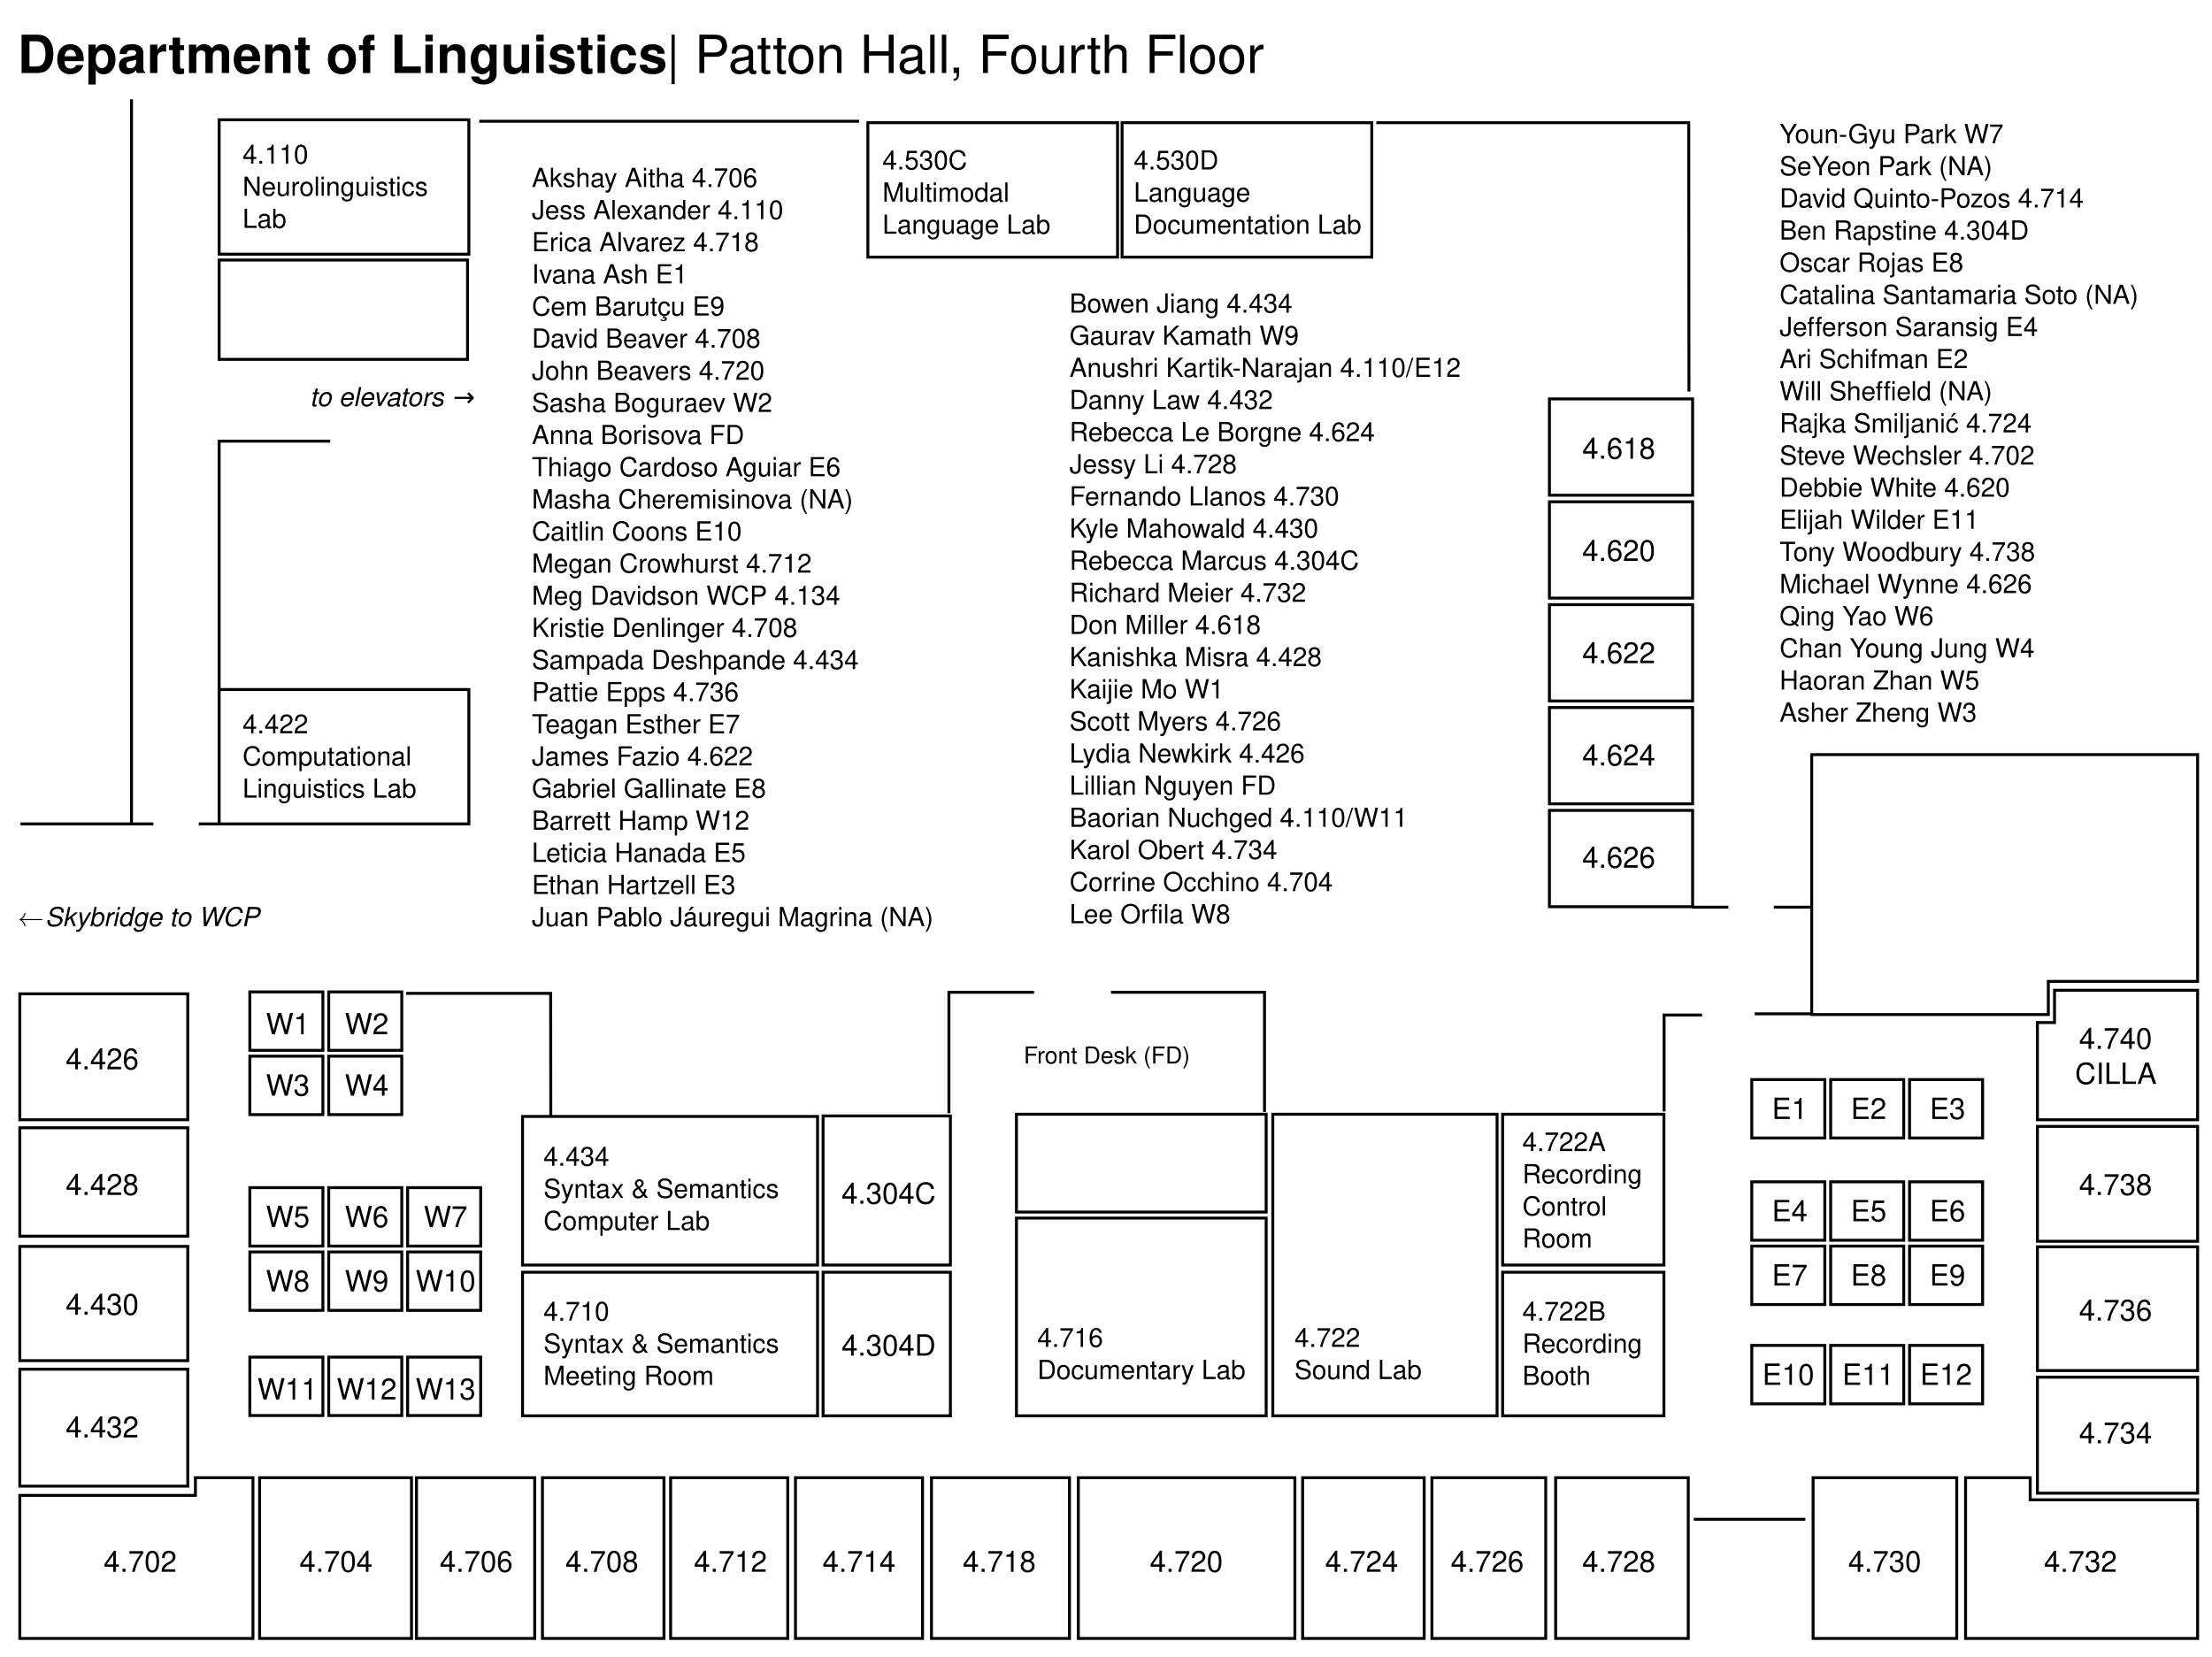
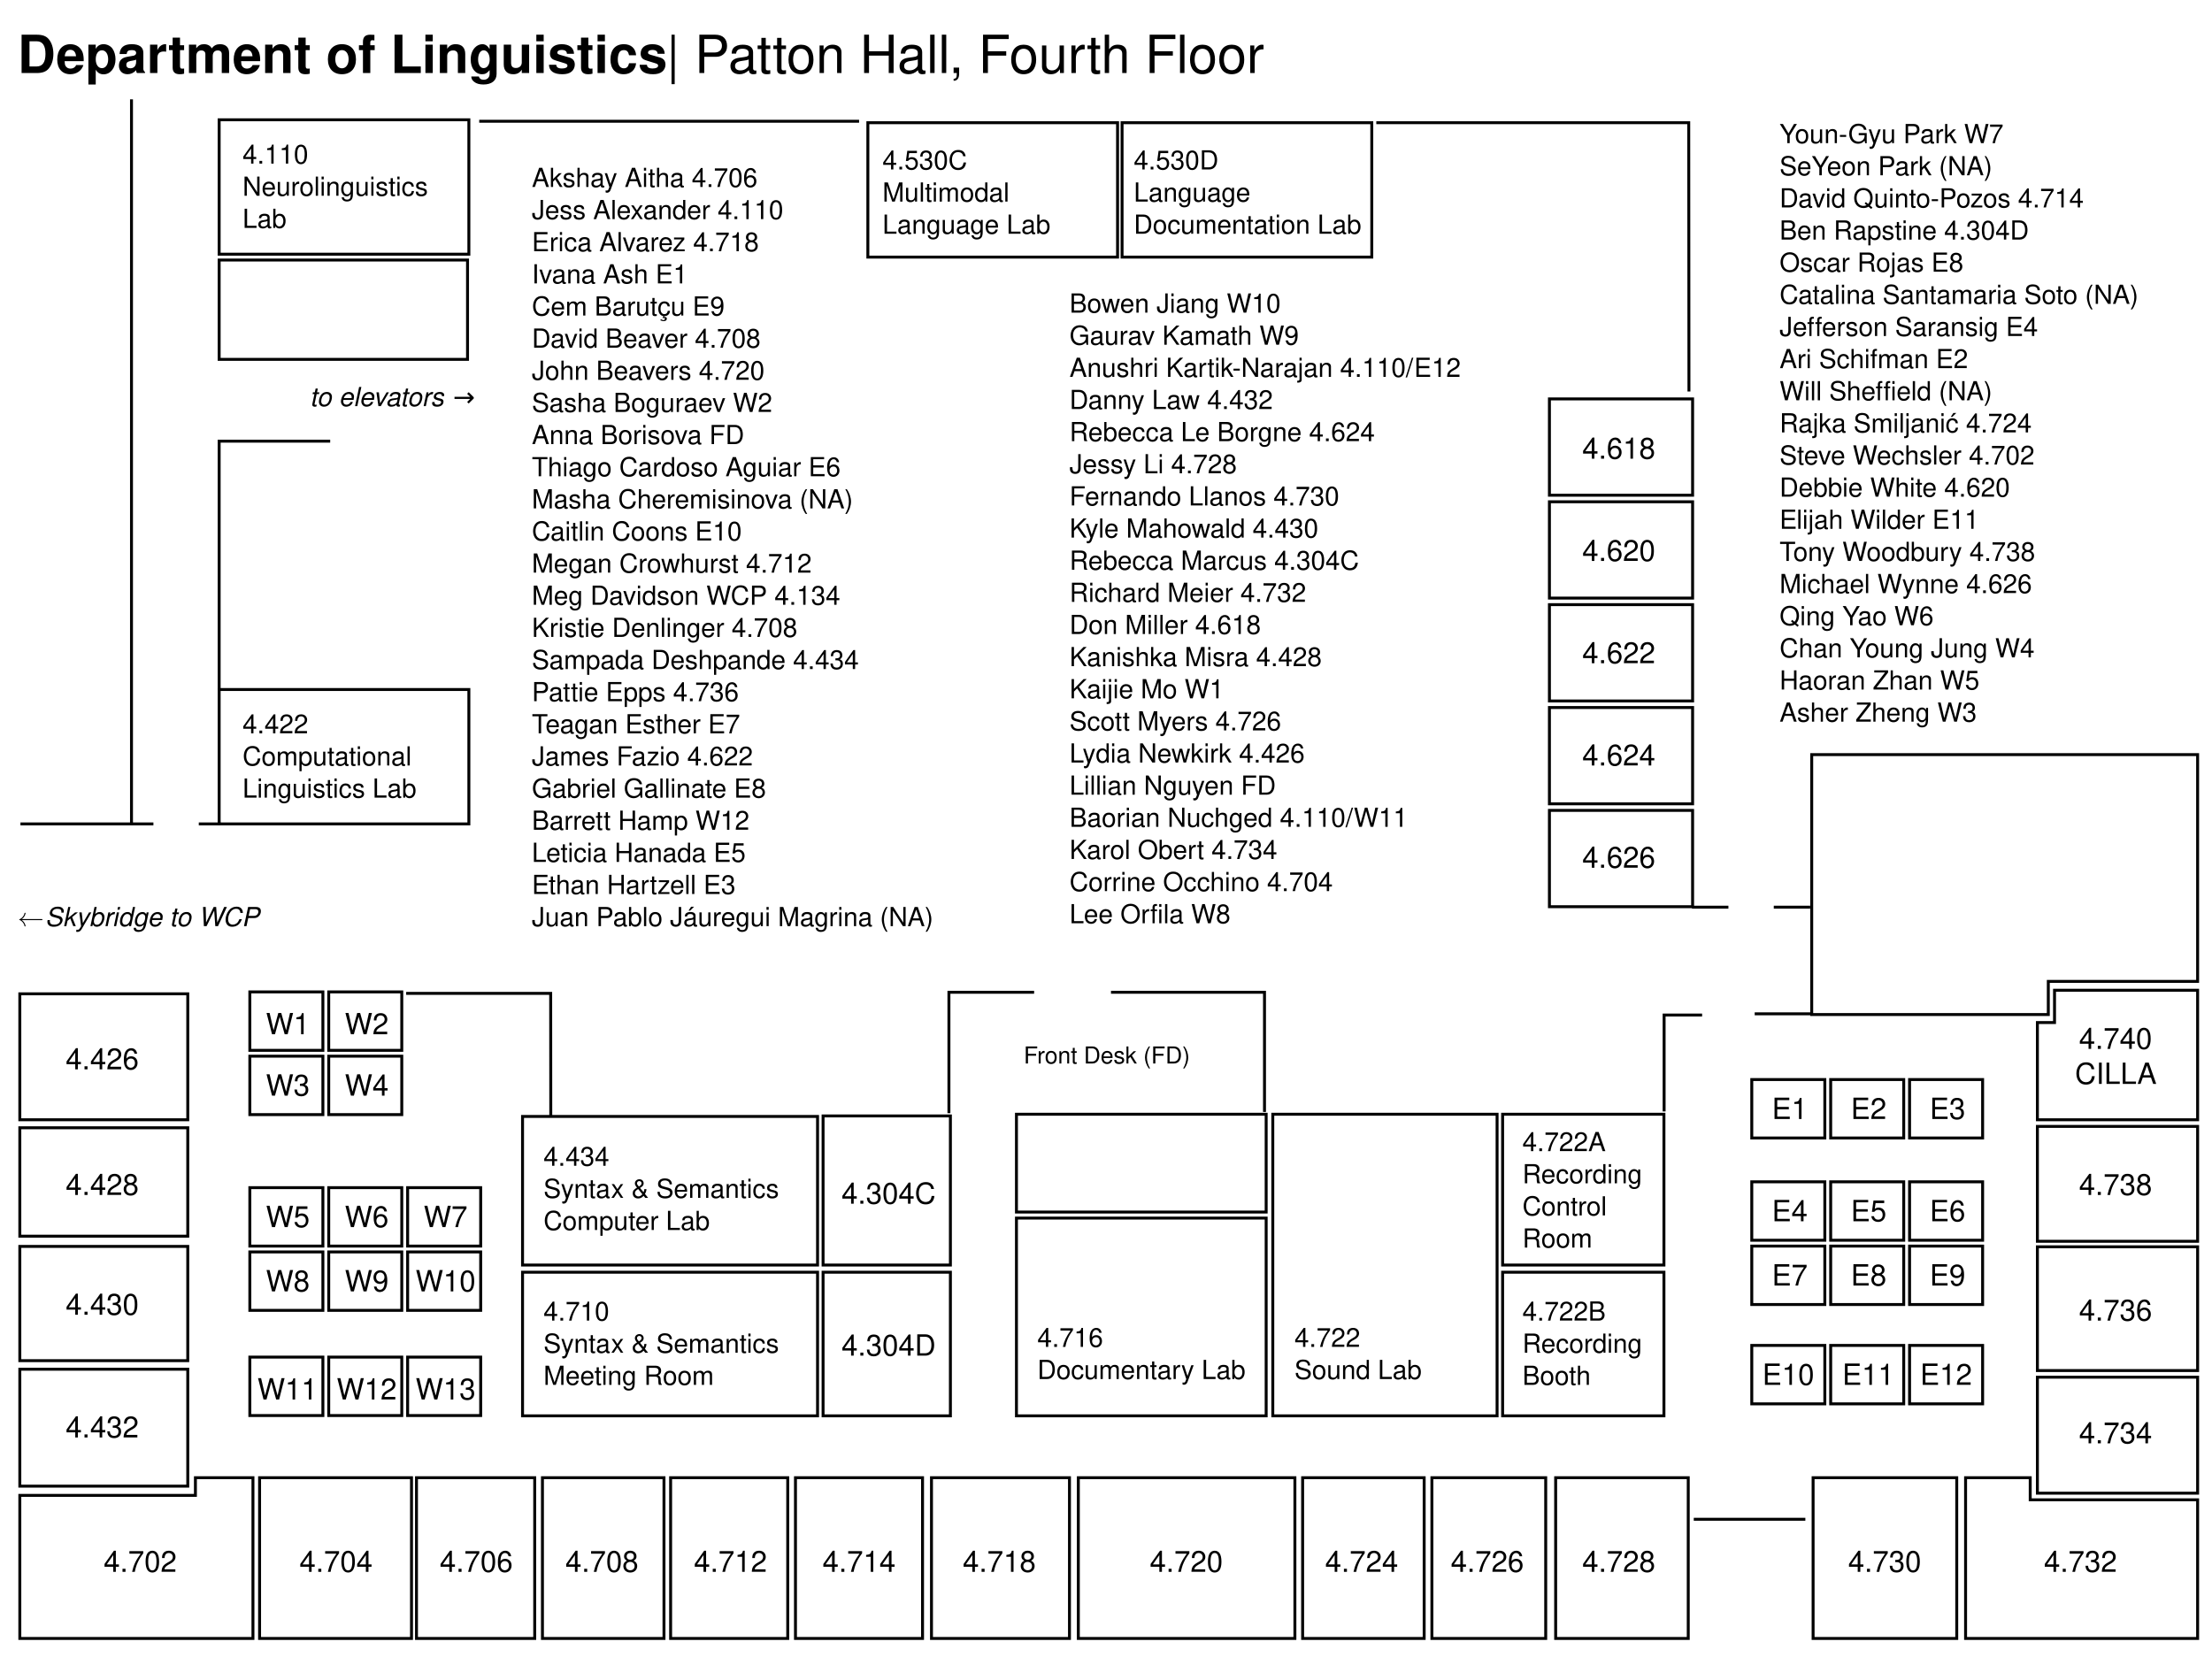
<svg xmlns="http://www.w3.org/2000/svg" width="757px" height="567px" viewBox="0 0 757 567" version="1.1">
  <g id="Artboard" stroke="none" stroke-width="1" fill="none" fill-rule="evenodd">
    <g id="Slices" />
    <g id="Offices-Shapes" transform="translate(6.7822, 40.5352)" stroke="#000000">
      <polygon id="Shape" points="745.295 295.367 694.198 295.367 694.198 306.712 613.23 306.712 613.23 217.748 745.295 217.748" />
      <line x1="157.718" y1="0.965" x2="286.718" y2="0.965" id="Line" stroke-linecap="square" />
      <polygon id="Shape" points="745.295 520.26 665.887 520.26 665.887 465.242 688.005 465.242 688.005 472.807 745.295 472.807" />
      <rect id="Rectangle" x="613.705" y="465.242" width="49.157" height="55.018" />
      <rect id="Rectangle" x="525.601" y="465.242" width="45.376" height="55.018" />
      <rect id="Rectangle" x="483.249" y="465.242" width="38.948" height="55.018" />
      <rect id="Rectangle" x="439.008" y="465.242" width="41.594" height="55.018" />
      <polygon id="Rectangle" points="362.248 465.242 362.248 520.26 436.361 520.26 436.361 465.242" />
      <polygon id="Rectangle" points="265.447 465.242 265.447 520.26 308.933 520.26 308.933 465.242" />
      <polygon id="Rectangle" points="311.995 465.242 311.995 520.26 359.218 520.26 359.218 465.242" />
      <polygon id="Rectangle" points="274.894 394.909 274.894 444.067 318.468 444.067 318.468 394.909" />
      <polygon id="Rectangle" points="274.894 341.416 274.894 392.451 318.468 392.451 318.468 341.416" />
      <rect id="Rectangle" x="222.718" y="465.242" width="40.082" height="55.018" />
      <rect id="Rectangle" x="178.855" y="465.242" width="41.594" height="55.018" />
      <rect id="Rectangle" x="135.748" y="465.242" width="40.461" height="55.018" />
      <polygon id="Rectangle" points="82.054 465.242 82.054 520.26 134.045 520.26 134.045 465.242" />
      <polygon id="Shape" points="79.783 520.26 -2.13162821e-14 520.26 -2.13162821e-14 471.291 60.094 471.291 60.094 465.242 79.783 465.242" />
      <polygon id="Rectangle" points="-2.84217094e-14 299.622 -2.84217094e-14 342.727 57.477 342.727 57.477 299.622" />
      <polygon id="Rectangle" points="-2.84217094e-14 345.47 -2.84217094e-14 382.574 57.477 382.574 57.477 345.47" />
      <polygon id="Rectangle" points="-2.84217094e-14 386.075 -2.84217094e-14 425.18 57.477 425.18 57.477 386.075" />
      <polygon id="Rectangle" points="-2.84217094e-14 428.11 -2.84217094e-14 468.131 57.477 468.131 57.477 428.11" />
      <rect id="Rectangle" x="690.465" y="430.834" width="54.83" height="39.703" />
      <rect id="Rectangle" x="690.465" y="386.213" width="54.83" height="42.354" />
      <rect id="Rectangle" x="690.465" y="345" width="54.83" height="39.322" />
      <polygon id="Shape" points="690.465 342.729 745.295 342.729 745.295 298.397 696.325 298.397 696.325 309.453 690.465 309.453" />
      <polygon id="Rectangle" points="172.045 394.909 172.045 444.067 273.006 444.067 273.006 394.909" />
      <polygon id="Rectangle" points="172.045 341.592 172.045 392.451 273.006 392.451 273.006 341.592" />
      <rect id="Rectangle" x="341.071" y="340.836" width="85.458" height="33.477" />
      <polygon id="Rectangle" points="68.218 195.465 68.218 241.465 153.676 241.465 153.676 195.465" />
      <polygon id="Rectangle" points="523.468 131.209 523.468 164.174 572.468 164.174 572.468 131.209" />
      <polygon id="Rectangle" points="523.468 96 523.468 128.965 572.468 128.965 572.468 96" />
      <path d="M571.218,93.465 C571.199,69.9 571.185,52.226 571.176,40.444 C571.169,31.782 571.158,18.789 571.145,1.465 C533.312,1.465 504.938,1.465 486.022,1.465 C481.177,1.465 473.909,1.465 464.218,1.465" id="Shape" />
      <polygon id="Rectangle" points="523.468 166.419 523.468 199.384 572.468 199.384 572.468 166.419" />
      <rect id="Rectangle" x="523.468" y="201.628" width="49" height="32.965" />
      <polygon id="Rectangle" points="523.468 236.837 523.468 269.802 572.468 269.802 572.468 236.837" />
      <polygon id="Rectangle" points="428.798 340.836 428.798 444.067 505.558 444.067 505.558 340.836" />
      <rect id="Rectangle" x="507.448" y="340.836" width="55.209" height="51.615" />
      <rect id="Rectangle" x="507.448" y="394.909" width="55.209" height="49.158" />
      <polygon id="Rectangle" points="341.071 376.382 341.071 444.067 426.529 444.067 426.529 376.382" />
      <polygon id="Rectangle" points="68.218 0.465 68.218 46.465 153.676 46.465 153.676 0.465" />
      <polygon id="Rectangle" points="290.218 1.465 290.218 47.465 375.676 47.465 375.676 1.465" />
      <polygon id="Rectangle" points="377.218 1.465 377.218 47.465 462.676 47.465 462.676 1.465" />
      <polygon id="Rectangle" points="68.218 48.465 68.218 82.465 153.218 82.465 153.218 48.465" />
    </g>
    <g id="Offices-Labels" transform="translate(22, 47)" fill="#000000" font-family="Helvetica" font-weight="normal">
      <text id="4.422-Computational" font-size="9">
        <tspan x="61" y="204">4.422</tspan>
        <tspan x="61" y="215">Computational</tspan>
        <tspan x="61" y="226">Linguistics Lab</tspan>
      </text>
      <text id="4.530C-Multimodal-La" font-size="9">
        <tspan x="280" y="11">4.530C</tspan>
        <tspan x="280" y="22">Multimodal</tspan>
        <tspan x="280" y="33">Language Lab</tspan>
      </text>
      <text id="4.530D-Language-Docu" font-size="9">
        <tspan x="366" y="11">4.530D</tspan>
        <tspan x="366" y="22">Language</tspan>
        <tspan x="366" y="33">Documentation Lab</tspan>
      </text>
      <text id="4.110-Neurolinguisti" font-size="9">
        <tspan x="61" y="9">4.110</tspan>
        <tspan x="61" y="20">Neurolinguistics</tspan>
        <tspan x="61" y="31">Lab</tspan>
      </text>
      <text id="4.426" font-size="10">
        <tspan x="0.488" y="319">4.426</tspan>
      </text>
      <text id="4.428" font-size="10">
        <tspan x="0.488" y="362">4.428</tspan>
      </text>
      <text id="4.430" font-size="10">
        <tspan x="0.488" y="403">4.430</tspan>
      </text>
      <text id="4.432" font-size="10">
        <tspan x="0.488" y="445">4.432</tspan>
      </text>
      <text id="4.702" font-size="10">
        <tspan x="13.488" y="491">4.702</tspan>
      </text>
      <text id="4.704" font-size="10">
        <tspan x="80.488" y="491">4.704</tspan>
      </text>
      <text id="4.706" font-size="10">
        <tspan x="128.488" y="491">4.706</tspan>
      </text>
      <text id="4.708" font-size="10">
        <tspan x="171.488" y="491">4.708</tspan>
      </text>
      <text id="4.712" font-size="10">
        <tspan x="215.488" y="491">4.712</tspan>
      </text>
      <text id="4.714" font-size="10">
        <tspan x="259.488" y="491">4.714</tspan>
      </text>
      <text id="4.718" font-size="10">
        <tspan x="307.488" y="491">4.718</tspan>
      </text>
      <text id="4.720" font-size="10">
        <tspan x="371.488" y="491">4.720</tspan>
      </text>
      <text id="4.724" font-size="10">
        <tspan x="431.488" y="491">4.724</tspan>
      </text>
      <text id="4.726" font-size="10">
        <tspan x="474.488" y="491">4.726</tspan>
      </text>
      <text id="4.728" font-size="10">
        <tspan x="519.488" y="491">4.728</tspan>
      </text>
      <text id="4.730" font-size="10">
        <tspan x="610.488" y="491">4.730</tspan>
      </text>
      <text id="4.732" font-size="10">
        <tspan x="677.488" y="491">4.732</tspan>
      </text>
      <text id="4.734" font-size="10">
        <tspan x="689.488" y="447">4.734</tspan>
      </text>
      <text id="4.736" font-size="10">
        <tspan x="689.488" y="405">4.736</tspan>
      </text>
      <text id="4.738" font-size="10">
        <tspan x="689.488" y="362">4.738</tspan>
      </text>
      <text id="4.618" font-size="10">
        <tspan x="519.488" y="110">4.618</tspan>
      </text>
      <text id="4.620" font-size="10">
        <tspan x="519.488" y="145">4.620</tspan>
      </text>
      <text id="4.622" font-size="10">
        <tspan x="519.488" y="180">4.622</tspan>
      </text>
      <text id="4.624" font-size="10">
        <tspan x="519.488" y="215">4.624</tspan>
      </text>
      <text id="4.626" font-size="10">
        <tspan x="519.488" y="250">4.626</tspan>
      </text>
      <text id="4.740" font-size="10">
        <tspan x="689.488" y="312">4.740</tspan>
        <tspan x="688.104" y="324">CILLA</tspan>
      </text>
      <text id="4.434" font-size="9">
        <tspan x="164" y="352">4.434</tspan>
        <tspan x="164" y="363">Syntax &amp; Semantics</tspan>
        <tspan x="164" y="374">Computer Lab</tspan>
      </text>
      <text id="4.710" font-size="9">
        <tspan x="164" y="405">4.710</tspan>
        <tspan x="164" y="416">Syntax &amp; Semantics</tspan>
        <tspan x="164" y="427">Meeting Room</tspan>
      </text>
      <text id="4.716" font-size="9">
        <tspan x="333" y="414">4.716</tspan>
        <tspan x="333" y="425">Documentary Lab</tspan>
      </text>
      <text id="4.304C" font-size="10">
        <tspan x="266" y="365">4.304C</tspan>
      </text>
      <text id="4.304D" font-size="10">
        <tspan x="266" y="417">4.304D</tspan>
      </text>
      <text id="4.722-Sound-Lab" font-size="9">
        <tspan x="421" y="414">4.722</tspan>
        <tspan x="421" y="425">Sound Lab</tspan>
      </text>
      <text id="4.722B" font-size="9">
        <tspan x="499" y="405">4.722B</tspan>
        <tspan x="499" y="416">Recording </tspan>
        <tspan x="499" y="427">Booth</tspan>
      </text>
      <text id="4.722A" font-size="9">
        <tspan x="499" y="347">4.722A</tspan>
        <tspan x="499" y="358">Recording </tspan>
        <tspan x="499" y="369">Control </tspan>
        <tspan x="499" y="380">Room</tspan>
      </text>
      <text id="Front-Desk-(FD)" font-size="8">
        <tspan x="328.332" y="317">Front Desk (FD)</tspan>
      </text>
    </g>
    <g id="Workstations-East---Listing" transform="translate(182, 40)" fill="#000000" font-family="Helvetica" font-size="9" font-weight="normal">
      <text id="Akshay-Aitha-4.706-J">
        <tspan x="0" y="24">Akshay Aitha   4.706</tspan>
        <tspan x="0" y="35">Jess Alexander   4.110</tspan>
        <tspan x="0" y="46">Erica Alvarez   4.718</tspan>
        <tspan x="0" y="57">Ivana Ash   E1</tspan>
        <tspan x="0" y="68">Cem Barutçu   E9</tspan>
        <tspan x="0" y="79">David Beaver   4.708</tspan>
        <tspan x="0" y="90">John Beavers   4.720</tspan>
        <tspan x="0" y="101">Sasha Boguraev   W2</tspan>
        <tspan x="0" y="112">Anna Borisova   FD</tspan>
        <tspan x="0" y="123">Thiago Cardoso Aguiar   E6</tspan>
        <tspan x="0" y="134">Masha Cheremisinova   (NA)</tspan>
        <tspan x="0" y="145">Caitlin Coons   E10</tspan>
        <tspan x="0" y="156">Megan Crowhurst   4.712</tspan>
        <tspan x="0" y="167">Meg Davidson   WCP 4.134</tspan>
        <tspan x="0" y="178">Kristie Denlinger  4.708</tspan>
        <tspan x="0" y="189">Sampada Deshpande   4.434</tspan>
        <tspan x="0" y="200">Pattie Epps   4.736</tspan>
        <tspan x="0" y="211">Teagan Esther   E7</tspan>
        <tspan x="0" y="222">James Fazio   4.622</tspan>
        <tspan x="0" y="233">Gabriel Gallinate   E8</tspan>
        <tspan x="0" y="244">Barrett Hamp   W12</tspan>
        <tspan x="0" y="255">Leticia Hanada   E5</tspan>
        <tspan x="0" y="266">Ethan Hartzell   E3</tspan>
        <tspan x="0" y="277">Juan Pablo Jáuregui Magrina   (NA)</tspan>
        <tspan x="0" y="288" />
      </text>
-       <text id="Bowen-Jiang-4.434-Ga">
-         <tspan x="184" y="67">Bowen Jiang   4.434</tspan>
+       <text id="Bowen-Jiang-W10-Gaur">
+         <tspan x="184" y="67">Bowen Jiang   W10</tspan>
        <tspan x="184" y="78">Gaurav Kamath   W9</tspan>
        <tspan x="184" y="89">Anushri Kartik-Narajan   4.110/E12</tspan>
        <tspan x="184" y="100">Danny Law   4.432</tspan>
        <tspan x="184" y="111">Rebecca Le Borgne   4.624</tspan>
        <tspan x="184" y="122">Jessy Li   4.728</tspan>
        <tspan x="184" y="133">Fernando Llanos   4.730</tspan>
        <tspan x="184" y="144">Kyle Mahowald   4.430</tspan>
        <tspan x="184" y="155">Rebecca Marcus   4.304C</tspan>
        <tspan x="184" y="166">Richard Meier   4.732</tspan>
        <tspan x="184" y="177">Don Miller   4.618</tspan>
        <tspan x="184" y="188">Kanishka Misra   4.428</tspan>
        <tspan x="184" y="199">Kaijie Mo   W1</tspan>
        <tspan x="184" y="210">Scott Myers   4.726</tspan>
        <tspan x="184" y="221">Lydia Newkirk   4.426</tspan>
        <tspan x="184" y="232">Lillian Nguyen   FD</tspan>
        <tspan x="184" y="243">Baorian Nuchged   4.110/W11</tspan>
        <tspan x="184" y="254">Karol Obert   4.734</tspan>
        <tspan x="184" y="265">Corrine Occhino   4.704</tspan>
        <tspan x="184" y="276">Lee Orfila   W8</tspan>
      </text>
      <text id="Youn-Gyu-Park-W7-SeY">
        <tspan x="427" y="9">Youn-Gyu Park   W7</tspan>
        <tspan x="427" y="20">SeYeon Park   (NA)</tspan>
        <tspan x="427" y="31">David Quinto-Pozos   4.714</tspan>
        <tspan x="427" y="42">Ben Rapstine   4.304D</tspan>
        <tspan x="427" y="53">Oscar Rojas   E8</tspan>
        <tspan x="427" y="64">Catalina Santamaria Soto   (NA)</tspan>
        <tspan x="427" y="75">Jefferson Saransig   E4</tspan>
        <tspan x="427" y="86">Ari Schifman   E2</tspan>
        <tspan x="427" y="97">Will Sheffield   (NA)</tspan>
        <tspan x="427" y="108">Rajka Smiljanić   4.724</tspan>
        <tspan x="427" y="119">Steve Wechsler   4.702</tspan>
        <tspan x="427" y="130">Debbie White   4.620</tspan>
        <tspan x="427" y="141">Elijah Wilder   E11</tspan>
        <tspan x="427" y="152">Tony Woodbury   4.738</tspan>
        <tspan x="427" y="163">Michael Wynne   4.626</tspan>
        <tspan x="427" y="174">Qing Yao   W6</tspan>
        <tspan x="427" y="185">Chan Young Jung   W4</tspan>
        <tspan x="427" y="196">Haoran Zhan   W5</tspan>
        <tspan x="427" y="207">Asher Zheng   W3</tspan>
      </text>
    </g>
    <g id="Workstations-East---Outlines" transform="translate(599, 369)" stroke="#000000">
      <path d="M25.5,35.5 L25.5,55.5 L0.5,55.5 L0.5,35.5 L25.5,35.5 Z" id="Rectangle-65" />
      <path d="M79.5,57.5 L79.5,77.5 L54.5,77.5 L54.5,57.5 L79.5,57.5 Z" id="Rectangle-65" />
      <path d="M52.5,57.5 L52.5,77.5 L27.5,77.5 L27.5,57.5 L52.5,57.5 Z" id="Rectangle-65" />
      <path d="M25.5,57.5 L25.5,77.5 L0.5,77.5 L0.5,57.5 L25.5,57.5 Z" id="Rectangle-65" />
      <path d="M79.5,35.5 L79.5,55.5 L54.5,55.5 L54.5,35.5 L79.5,35.5 Z" id="Rectangle-65" />
      <path d="M52.5,35.5 L52.5,55.5 L27.5,55.5 L27.5,35.5 L52.5,35.5 Z" id="Rectangle-65" />
      <path d="M25.5,0.5 L25.5,20.5 L0.5,20.5 L0.5,0.5 L25.5,0.5 Z" id="Rectangle-65-copy" />
      <path d="M79.5,0.5 L79.5,20.5 L54.5,20.5 L54.5,0.5 L79.5,0.5 Z" id="Rectangle-65-copy" />
      <path d="M52.5,0.5 L52.5,20.5 L27.5,20.5 L27.5,0.5 L52.5,0.5 Z" id="Rectangle-65-copy" />
      <path d="M25.5,91.5 L25.5,111.5 L0.5,111.5 L0.5,91.5 L25.5,91.5 Z" id="Rectangle-65-copy-2" />
      <path d="M79.5,91.5 L79.5,111.5 L54.5,111.5 L54.5,91.5 L79.5,91.5 Z" id="Rectangle-65-copy-2" />
      <path d="M52.5,91.5 L52.5,111.5 L27.5,111.5 L27.5,91.5 L52.5,91.5 Z" id="Rectangle-65-copy-2" />
    </g>
    <g id="Workstations-East---Labels" transform="translate(603, 373)" fill="#000000" font-family="Helvetica" font-size="10" font-weight="normal">
      <text id="E1">
        <tspan x="3.384" y="10">E1</tspan>
      </text>
      <text id="E2">
        <tspan x="30.384" y="10">E2</tspan>
      </text>
      <text id="E3">
        <tspan x="57.384" y="10">E3</tspan>
      </text>
      <text id="E4">
        <tspan x="3.384" y="45">E4</tspan>
      </text>
      <text id="E5">
        <tspan x="30.384" y="45">E5</tspan>
      </text>
      <text id="E6">
        <tspan x="57.384" y="45">E6</tspan>
      </text>
      <text id="E7">
        <tspan x="3.384" y="67">E7</tspan>
      </text>
      <text id="E8">
        <tspan x="30.384" y="67">E8</tspan>
      </text>
      <text id="E9">
        <tspan x="57.384" y="67">E9</tspan>
      </text>
      <text id="E10">
        <tspan x="0.104" y="101">E10</tspan>
      </text>
      <text id="E11">
        <tspan x="27.472" y="101">E11</tspan>
      </text>
      <text id="E12">
        <tspan x="54.104" y="101">E12</tspan>
      </text>
    </g>
    <g id="Workstations-West---Outlines" transform="translate(85, 339)" stroke="#000000">
      <path d="M25.5,67.5 L25.5,87.5 L0.5,87.5 L0.5,67.5 L25.5,67.5 Z" id="Rectangle-65" />
      <path d="M79.5,89.5 L79.5,109.5 L54.5,109.5 L54.5,89.5 L79.5,89.5 Z" id="Rectangle-65" />
      <path d="M52.5,89.5 L52.5,109.5 L27.5,109.5 L27.5,89.5 L52.5,89.5 Z" id="Rectangle-65" />
      <path d="M25.5,89.5 L25.5,109.5 L0.5,109.5 L0.5,89.5 L25.5,89.5 Z" id="Rectangle-65" />
      <path d="M79.5,125.5 L79.5,145.5 L54.5,145.5 L54.5,125.5 L79.5,125.5 Z" id="Rectangle-65-copy" />
      <path d="M52.5,125.5 L52.5,145.5 L27.5,145.5 L27.5,125.5 L52.5,125.5 Z" id="Rectangle-65-copy" />
      <path d="M25.5,125.5 L25.5,145.5 L0.5,145.5 L0.5,125.5 L25.5,125.5 Z" id="Rectangle-65-copy" />
      <path d="M79.5,67.5 L79.5,87.5 L54.5,87.5 L54.5,67.5 L79.5,67.5 Z" id="Rectangle-65" />
      <path d="M52.5,67.5 L52.5,87.5 L27.5,87.5 L27.5,67.5 L52.5,67.5 Z" id="Rectangle-65" />
      <path d="M25.5,0.5 L25.5,20.5 L0.5,20.5 L0.5,0.5 L25.5,0.5 Z" id="Rectangle-65-copy" />
      <path d="M52.5,22.5 L52.5,42.5 L27.5,42.5 L27.5,22.5 L52.5,22.5 Z" id="Rectangle-65-copy" />
      <path d="M25.5,22.5 L25.5,42.5 L0.5,42.5 L0.5,22.5 L25.5,22.5 Z" id="Rectangle-65-copy" />
      <path d="M52.5,0.5 L52.5,20.5 L27.5,20.5 L27.5,0.5 L52.5,0.5 Z" id="Rectangle-65-copy" />
    </g>
    <g id="Workstations-West---Labels" transform="translate(88, 344)" fill="#000000" font-family="Helvetica" font-size="10" font-weight="normal">
      <text id="W5">
        <tspan x="3" y="76">W5</tspan>
      </text>
      <text id="W1">
        <tspan x="3" y="10">W1</tspan>
      </text>
      <text id="W3">
        <tspan x="3" y="31">W3</tspan>
      </text>
      <text id="W4">
        <tspan x="30" y="31">W4</tspan>
      </text>
      <text id="W2">
        <tspan x="30" y="10">W2</tspan>
      </text>
      <text id="W6">
        <tspan x="30" y="76">W6</tspan>
      </text>
      <text id="W7">
        <tspan x="57" y="76">W7</tspan>
      </text>
      <text id="W8">
        <tspan x="3" y="98">W8</tspan>
      </text>
      <text id="W11">
        <tspan x="0.088" y="135">W11</tspan>
      </text>
      <text id="W9">
        <tspan x="30" y="98">W9</tspan>
      </text>
      <text id="W10">
        <tspan x="54.219" y="98">W10</tspan>
      </text>
      <text id="W12">
        <tspan x="27.219" y="135">W12</tspan>
      </text>
      <text id="W13">
        <tspan x="54.219" y="135">W13</tspan>
      </text>
    </g>
    <g id="RLP-Walls" transform="translate(7, 34)" stroke="#000000">
      <path d="M181.489,348 C181.48,337.242 181.474,329.174 181.469,323.795 C181.466,319.84 181.461,313.909 181.455,306 C163.957,306 150.834,306 142.085,306 C139.844,306 136.482,306 132,306" id="Shape" />
      <polyline id="Shape" points="317.745 347 317.745 305.623 346.899 305.623" />
      <polyline id="Shape" points="373.209 305.623 425.744 305.623 425.744 346.586" />
      <polyline id="Shape" points="575.5 313.417 562.5 313.417 562.5 346.417" />
      <line x1="613.062" y1="313" x2="593.5" y2="313" id="Shape" />
      <line x1="584.5" y1="276.5" x2="572.031" y2="276.5" id="Shape" />
      <line x1="45.5" y1="248" x2="38.031" y2="248" id="Shape" />
      <line x1="68.5" y1="248" x2="61.031" y2="248" id="Shape" />
      <line x1="612.5" y1="276.5" x2="600.031" y2="276.5" id="Shape" />
      <line x1="572.649" y1="486" x2="610.835" y2="486" id="Shape" />
      <polyline id="Shape" points="0 248 38 248 38 0" />
      <polyline id="Shape" transform="translate(87, 159.5) scale(-1, -1) translate(-87, -159.5)" points="68 202 106 202 106 117" />
    </g>
    <g id="RLP-Labels" transform="translate(6, 7)" fill="#000000" font-family="Helvetica-Bold, Helvetica" font-size="18" font-weight="bold">
      <text id="Department-of-Lingui">
        <tspan x="0" y="18">Department of Linguistics</tspan>
        <tspan x="222.021" y="18" font-family="Helvetica" font-weight="normal"> | Patton Hall, Fourth Floor</tspan>
      </text>
    </g>
    <text id="⃪-Skybridge-to-WCP" font-family="STIXTwoMath-Regular, STIX Two Math" font-size="9" font-weight="normal" fill="#000000">
      <tspan x="12.922" y="317">⃪</tspan>
      <tspan x="12.922" y="317" font-family="Helvetica"> </tspan>
      <tspan x="15.422" y="317" font-family="Helvetica-Oblique, Helvetica" font-style="italic">Skybridge to WCP</tspan>
    </text>
    <text id="to-elevators-→" font-family="Helvetica-Oblique, Helvetica" font-size="9" font-style="italic" font-weight="normal" fill="#000000">
      <tspan x="106" y="139">to elevators </tspan>
      <tspan x="155.025" y="139" font-family="LucidaGrande, Lucida Grande">→</tspan>
    </text>
  </g>
</svg>
